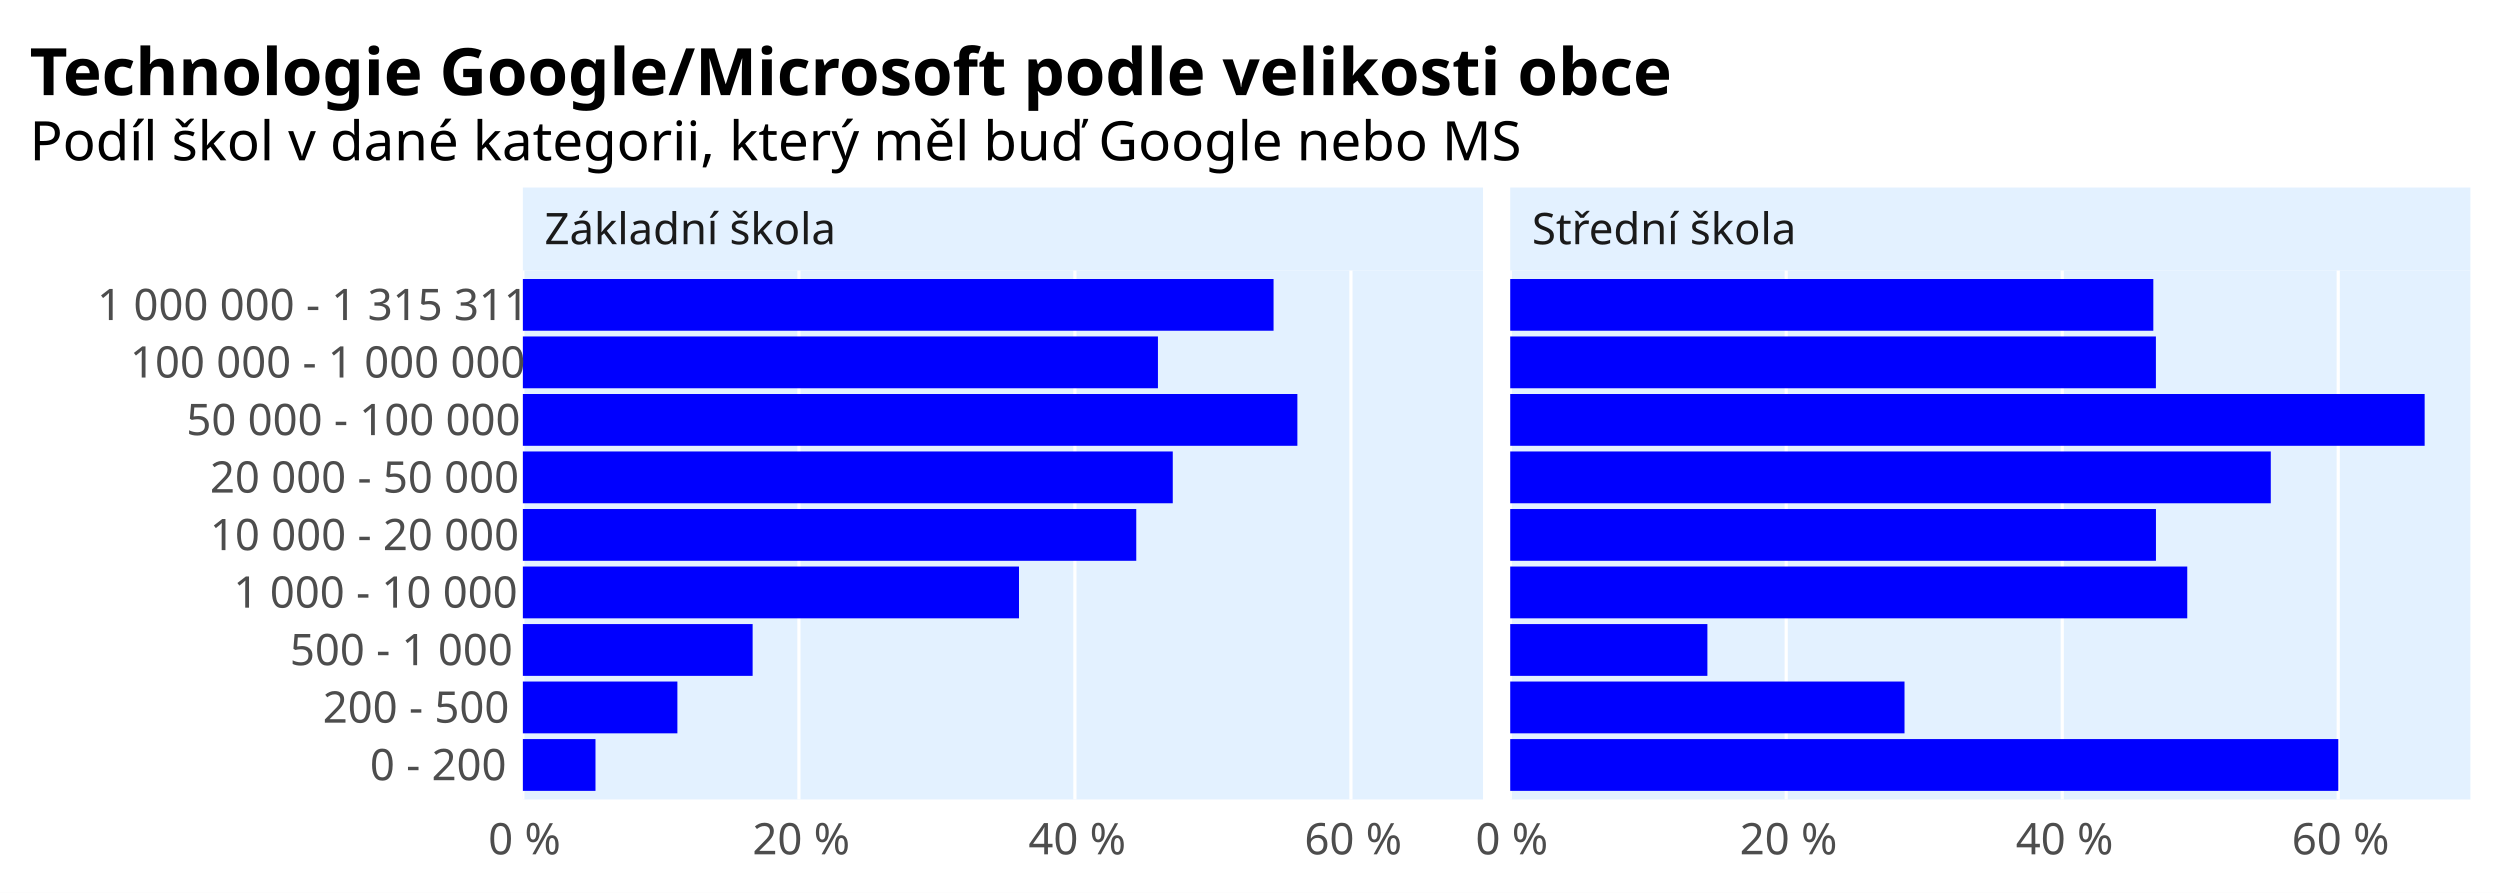
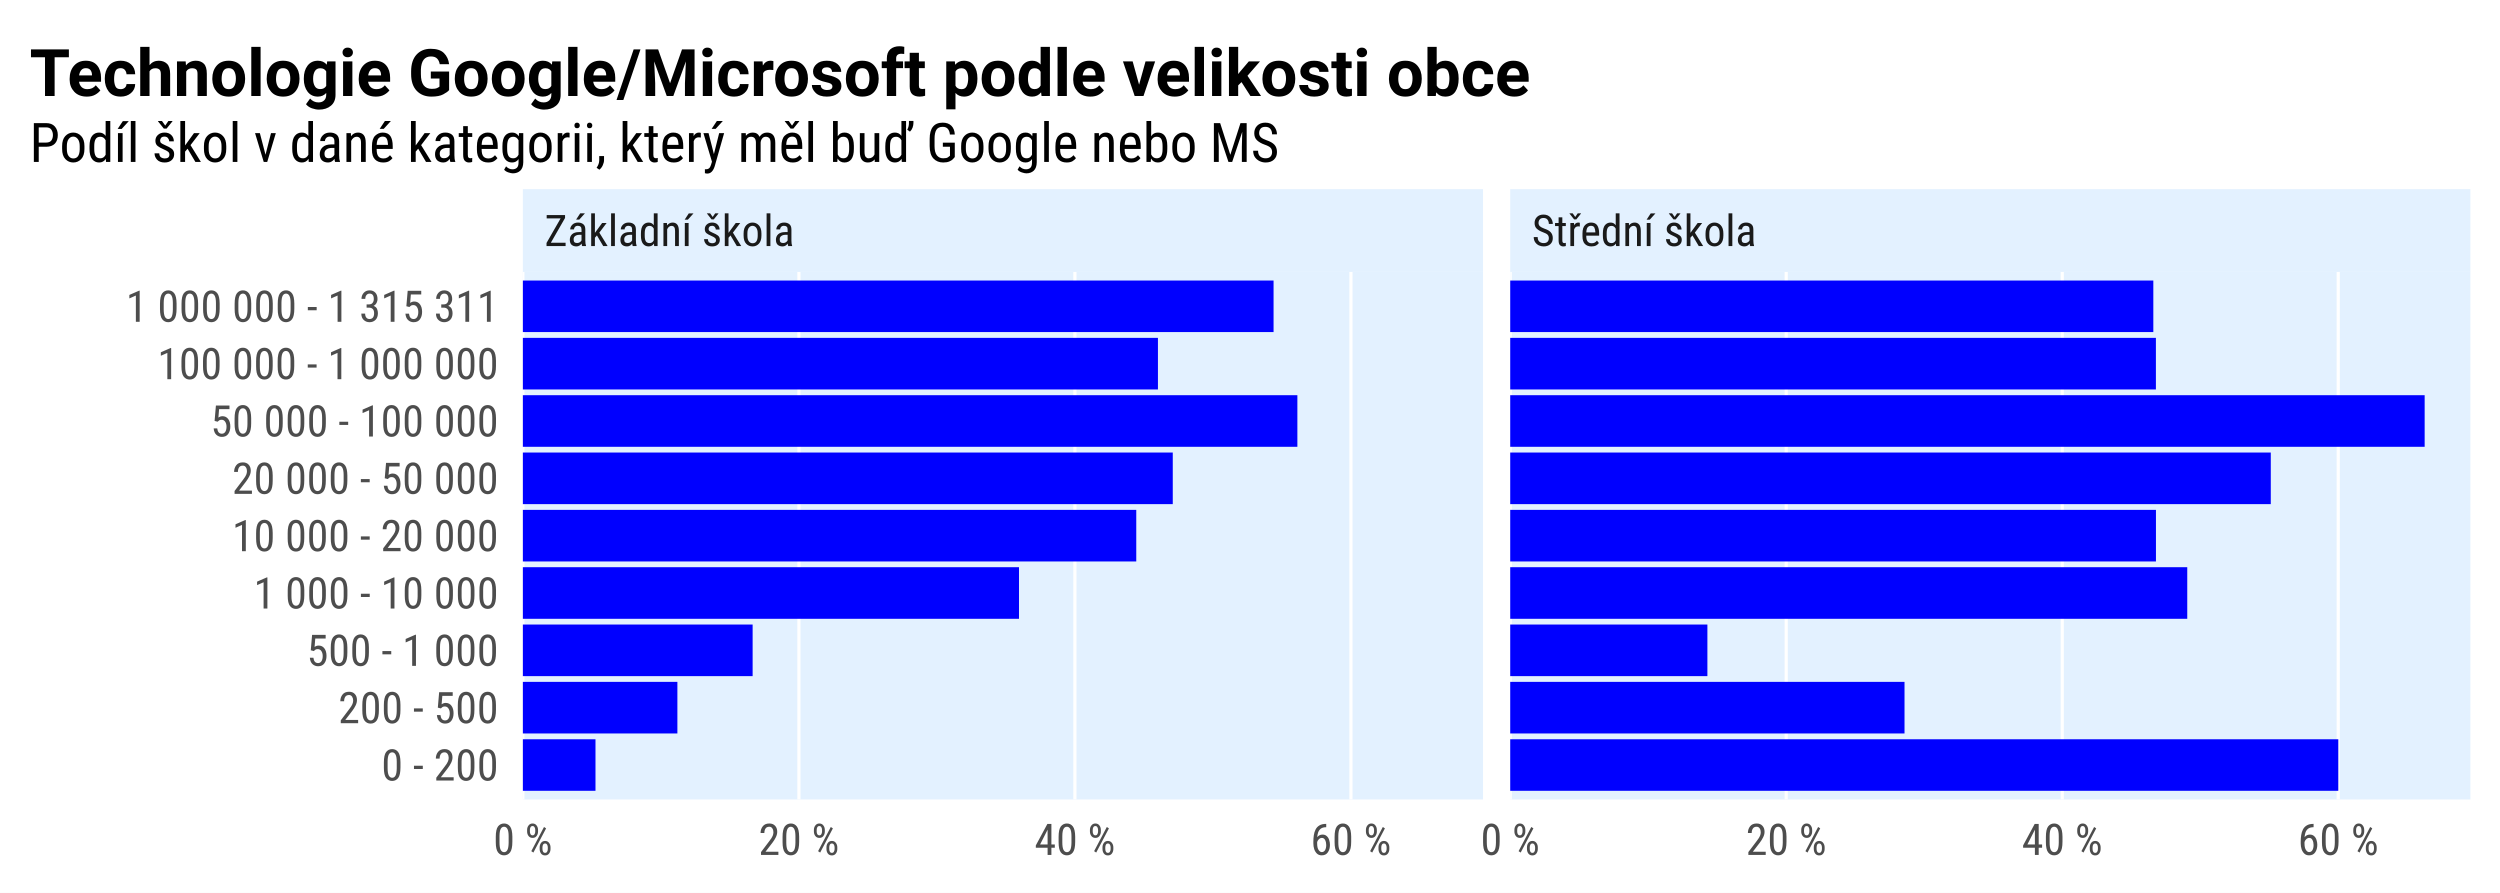
<svg xmlns="http://www.w3.org/2000/svg" viewBox="0 0 504.00 180.00">
  <defs>
    <style type="text/css">
    line, polyline, polygon, path, rect, circle {
      fill: none;
      stroke: #000000;
      stroke-linecap: round;
      stroke-linejoin: round;
      stroke-miterlimit: 10.00;
    }
  </style>
  </defs>
  <rect width="100%" height="100%" style="stroke: none; fill: #FFFFFF;" />
  <defs>
-     <clipPath id="cpMTA1LjQxfDI5OC45OHwxNjEuMTd8NTQuNTA=">
-       <rect x="105.41" y="54.50" width="193.57" height="106.67" />
+     <clipPath id="cpMTA1LjQxfDI5OC45OHwxNjEuMTd8NTQuODE=">
+       <rect x="105.41" y="54.81" width="193.57" height="106.36" />
    </clipPath>
  </defs>
-   <rect x="105.41" y="54.50" width="193.57" height="106.67" style="stroke-width: 1.07; stroke: none; fill: #E3F1FF;" clip-path="url(#cpMTA1LjQxfDI5OC45OHwxNjEuMTd8NTQuNTA=)" />
-   <polyline points="105.41,161.17 105.41,54.50 " style="stroke-width: 0.64; stroke: #FFFFFF; stroke-linecap: butt;" clip-path="url(#cpMTA1LjQxfDI5OC45OHwxNjEuMTd8NTQuNTA=)" />
-   <polyline points="161.06,161.17 161.06,54.50 " style="stroke-width: 0.64; stroke: #FFFFFF; stroke-linecap: butt;" clip-path="url(#cpMTA1LjQxfDI5OC45OHwxNjEuMTd8NTQuNTA=)" />
-   <polyline points="216.70,161.17 216.70,54.50 " style="stroke-width: 0.64; stroke: #FFFFFF; stroke-linecap: butt;" clip-path="url(#cpMTA1LjQxfDI5OC45OHwxNjEuMTd8NTQuNTA=)" />
-   <polyline points="272.35,161.17 272.35,54.50 " style="stroke-width: 0.64; stroke: #FFFFFF; stroke-linecap: butt;" clip-path="url(#cpMTA1LjQxfDI5OC45OHwxNjEuMTd8NTQuNTA=)" />
-   <rect x="105.41" y="149.00" width="14.64" height="10.44" style="stroke-width: 1.07; stroke: none; stroke-linecap: square; stroke-linejoin: miter; fill: #0000FF;" clip-path="url(#cpMTA1LjQxfDI5OC45OHwxNjEuMTd8NTQuNTA=)" />
-   <rect x="105.41" y="137.40" width="31.15" height="10.44" style="stroke-width: 1.07; stroke: none; stroke-linecap: square; stroke-linejoin: miter; fill: #0000FF;" clip-path="url(#cpMTA1LjQxfDI5OC45OHwxNjEuMTd8NTQuNTA=)" />
-   <rect x="105.41" y="125.81" width="46.32" height="10.44" style="stroke-width: 1.07; stroke: none; stroke-linecap: square; stroke-linejoin: miter; fill: #0000FF;" clip-path="url(#cpMTA1LjQxfDI5OC45OHwxNjEuMTd8NTQuNTA=)" />
-   <rect x="105.41" y="114.21" width="100.02" height="10.44" style="stroke-width: 1.07; stroke: none; stroke-linecap: square; stroke-linejoin: miter; fill: #0000FF;" clip-path="url(#cpMTA1LjQxfDI5OC45OHwxNjEuMTd8NTQuNTA=)" />
-   <rect x="105.41" y="102.62" width="123.66" height="10.44" style="stroke-width: 1.07; stroke: none; stroke-linecap: square; stroke-linejoin: miter; fill: #0000FF;" clip-path="url(#cpMTA1LjQxfDI5OC45OHwxNjEuMTd8NTQuNTA=)" />
-   <rect x="105.41" y="91.02" width="131.02" height="10.44" style="stroke-width: 1.07; stroke: none; stroke-linecap: square; stroke-linejoin: miter; fill: #0000FF;" clip-path="url(#cpMTA1LjQxfDI5OC45OHwxNjEuMTd8NTQuNTA=)" />
-   <rect x="105.41" y="79.43" width="156.14" height="10.44" style="stroke-width: 1.07; stroke: none; stroke-linecap: square; stroke-linejoin: miter; fill: #0000FF;" clip-path="url(#cpMTA1LjQxfDI5OC45OHwxNjEuMTd8NTQuNTA=)" />
-   <rect x="105.41" y="67.83" width="128.03" height="10.44" style="stroke-width: 1.07; stroke: none; stroke-linecap: square; stroke-linejoin: miter; fill: #0000FF;" clip-path="url(#cpMTA1LjQxfDI5OC45OHwxNjEuMTd8NTQuNTA=)" />
-   <rect x="105.41" y="56.24" width="151.34" height="10.44" style="stroke-width: 1.07; stroke: none; stroke-linecap: square; stroke-linejoin: miter; fill: #0000FF;" clip-path="url(#cpMTA1LjQxfDI5OC45OHwxNjEuMTd8NTQuNTA=)" />
+   <rect x="105.41" y="54.81" width="193.57" height="106.36" style="stroke-width: 1.07; stroke: none; fill: #E3F1FF;" clip-path="url(#cpMTA1LjQxfDI5OC45OHwxNjEuMTd8NTQuODE=)" />
+   <polyline points="105.41,161.17 105.41,54.81 " style="stroke-width: 0.64; stroke: #FFFFFF; stroke-linecap: butt;" clip-path="url(#cpMTA1LjQxfDI5OC45OHwxNjEuMTd8NTQuODE=)" />
+   <polyline points="161.06,161.17 161.06,54.81 " style="stroke-width: 0.64; stroke: #FFFFFF; stroke-linecap: butt;" clip-path="url(#cpMTA1LjQxfDI5OC45OHwxNjEuMTd8NTQuODE=)" />
+   <polyline points="216.70,161.17 216.70,54.81 " style="stroke-width: 0.64; stroke: #FFFFFF; stroke-linecap: butt;" clip-path="url(#cpMTA1LjQxfDI5OC45OHwxNjEuMTd8NTQuODE=)" />
+   <polyline points="272.35,161.17 272.35,54.81 " style="stroke-width: 0.64; stroke: #FFFFFF; stroke-linecap: butt;" clip-path="url(#cpMTA1LjQxfDI5OC45OHwxNjEuMTd8NTQuODE=)" />
+   <rect x="105.41" y="149.03" width="14.64" height="10.40" style="stroke-width: 1.07; stroke: none; stroke-linecap: square; stroke-linejoin: miter; fill: #0000FF;" clip-path="url(#cpMTA1LjQxfDI5OC45OHwxNjEuMTd8NTQuODE=)" />
+   <rect x="105.41" y="137.47" width="31.15" height="10.40" style="stroke-width: 1.07; stroke: none; stroke-linecap: square; stroke-linejoin: miter; fill: #0000FF;" clip-path="url(#cpMTA1LjQxfDI5OC45OHwxNjEuMTd8NTQuODE=)" />
+   <rect x="105.41" y="125.91" width="46.32" height="10.40" style="stroke-width: 1.07; stroke: none; stroke-linecap: square; stroke-linejoin: miter; fill: #0000FF;" clip-path="url(#cpMTA1LjQxfDI5OC45OHwxNjEuMTd8NTQuODE=)" />
+   <rect x="105.41" y="114.35" width="100.02" height="10.40" style="stroke-width: 1.07; stroke: none; stroke-linecap: square; stroke-linejoin: miter; fill: #0000FF;" clip-path="url(#cpMTA1LjQxfDI5OC45OHwxNjEuMTd8NTQuODE=)" />
+   <rect x="105.41" y="102.79" width="123.66" height="10.40" style="stroke-width: 1.07; stroke: none; stroke-linecap: square; stroke-linejoin: miter; fill: #0000FF;" clip-path="url(#cpMTA1LjQxfDI5OC45OHwxNjEuMTd8NTQuODE=)" />
+   <rect x="105.41" y="91.23" width="131.02" height="10.40" style="stroke-width: 1.07; stroke: none; stroke-linecap: square; stroke-linejoin: miter; fill: #0000FF;" clip-path="url(#cpMTA1LjQxfDI5OC45OHwxNjEuMTd8NTQuODE=)" />
+   <rect x="105.41" y="79.67" width="156.14" height="10.40" style="stroke-width: 1.07; stroke: none; stroke-linecap: square; stroke-linejoin: miter; fill: #0000FF;" clip-path="url(#cpMTA1LjQxfDI5OC45OHwxNjEuMTd8NTQuODE=)" />
+   <rect x="105.41" y="68.11" width="128.03" height="10.40" style="stroke-width: 1.07; stroke: none; stroke-linecap: square; stroke-linejoin: miter; fill: #0000FF;" clip-path="url(#cpMTA1LjQxfDI5OC45OHwxNjEuMTd8NTQuODE=)" />
+   <rect x="105.41" y="56.55" width="151.34" height="10.40" style="stroke-width: 1.07; stroke: none; stroke-linecap: square; stroke-linejoin: miter; fill: #0000FF;" clip-path="url(#cpMTA1LjQxfDI5OC45OHwxNjEuMTd8NTQuODE=)" />
  <defs>
    <clipPath id="cpMC4wMHw1MDQuMDB8MTgwLjAwfDAuMDA=">
      <rect x="0.00" y="0.00" width="504.00" height="180.00" />
    </clipPath>
  </defs>
  <defs>
-     <clipPath id="cpMzA0LjQ2fDQ5OC4wMnwxNjEuMTd8NTQuNTA=">
-       <rect x="304.46" y="54.50" width="193.57" height="106.67" />
+     <clipPath id="cpMzA0LjQ2fDQ5OC4wMnwxNjEuMTd8NTQuODE=">
+       <rect x="304.46" y="54.81" width="193.57" height="106.36" />
    </clipPath>
  </defs>
-   <rect x="304.46" y="54.50" width="193.57" height="106.67" style="stroke-width: 1.07; stroke: none; fill: #E3F1FF;" clip-path="url(#cpMzA0LjQ2fDQ5OC4wMnwxNjEuMTd8NTQuNTA=)" />
-   <polyline points="304.46,161.17 304.46,54.50 " style="stroke-width: 0.64; stroke: #FFFFFF; stroke-linecap: butt;" clip-path="url(#cpMzA0LjQ2fDQ5OC4wMnwxNjEuMTd8NTQuNTA=)" />
-   <polyline points="360.10,161.17 360.10,54.50 " style="stroke-width: 0.64; stroke: #FFFFFF; stroke-linecap: butt;" clip-path="url(#cpMzA0LjQ2fDQ5OC4wMnwxNjEuMTd8NTQuNTA=)" />
-   <polyline points="415.75,161.17 415.75,54.50 " style="stroke-width: 0.64; stroke: #FFFFFF; stroke-linecap: butt;" clip-path="url(#cpMzA0LjQ2fDQ5OC4wMnwxNjEuMTd8NTQuNTA=)" />
-   <polyline points="471.39,161.17 471.39,54.50 " style="stroke-width: 0.64; stroke: #FFFFFF; stroke-linecap: butt;" clip-path="url(#cpMzA0LjQ2fDQ5OC4wMnwxNjEuMTd8NTQuNTA=)" />
-   <rect x="304.46" y="149.00" width="166.94" height="10.44" style="stroke-width: 1.07; stroke: none; stroke-linecap: square; stroke-linejoin: miter; fill: #0000FF;" clip-path="url(#cpMzA0LjQ2fDQ5OC4wMnwxNjEuMTd8NTQuNTA=)" />
-   <rect x="304.46" y="137.40" width="79.49" height="10.44" style="stroke-width: 1.07; stroke: none; stroke-linecap: square; stroke-linejoin: miter; fill: #0000FF;" clip-path="url(#cpMzA0LjQ2fDQ5OC4wMnwxNjEuMTd8NTQuNTA=)" />
-   <rect x="304.46" y="125.81" width="39.75" height="10.44" style="stroke-width: 1.07; stroke: none; stroke-linecap: square; stroke-linejoin: miter; fill: #0000FF;" clip-path="url(#cpMzA0LjQ2fDQ5OC4wMnwxNjEuMTd8NTQuNTA=)" />
-   <rect x="304.46" y="114.21" width="136.49" height="10.44" style="stroke-width: 1.07; stroke: none; stroke-linecap: square; stroke-linejoin: miter; fill: #0000FF;" clip-path="url(#cpMzA0LjQ2fDQ5OC4wMnwxNjEuMTd8NTQuNTA=)" />
-   <rect x="304.46" y="102.62" width="130.18" height="10.44" style="stroke-width: 1.07; stroke: none; stroke-linecap: square; stroke-linejoin: miter; fill: #0000FF;" clip-path="url(#cpMzA0LjQ2fDQ5OC4wMnwxNjEuMTd8NTQuNTA=)" />
-   <rect x="304.46" y="91.02" width="153.33" height="10.44" style="stroke-width: 1.07; stroke: none; stroke-linecap: square; stroke-linejoin: miter; fill: #0000FF;" clip-path="url(#cpMzA0LjQ2fDQ5OC4wMnwxNjEuMTd8NTQuNTA=)" />
-   <rect x="304.46" y="79.43" width="184.35" height="10.44" style="stroke-width: 1.07; stroke: none; stroke-linecap: square; stroke-linejoin: miter; fill: #0000FF;" clip-path="url(#cpMzA0LjQ2fDQ5OC4wMnwxNjEuMTd8NTQuNTA=)" />
-   <rect x="304.46" y="67.83" width="130.17" height="10.44" style="stroke-width: 1.07; stroke: none; stroke-linecap: square; stroke-linejoin: miter; fill: #0000FF;" clip-path="url(#cpMzA0LjQ2fDQ5OC4wMnwxNjEuMTd8NTQuNTA=)" />
-   <rect x="304.46" y="56.24" width="129.65" height="10.44" style="stroke-width: 1.07; stroke: none; stroke-linecap: square; stroke-linejoin: miter; fill: #0000FF;" clip-path="url(#cpMzA0LjQ2fDQ5OC4wMnwxNjEuMTd8NTQuNTA=)" />
+   <rect x="304.46" y="54.81" width="193.57" height="106.36" style="stroke-width: 1.07; stroke: none; fill: #E3F1FF;" clip-path="url(#cpMzA0LjQ2fDQ5OC4wMnwxNjEuMTd8NTQuODE=)" />
+   <polyline points="304.46,161.17 304.46,54.81 " style="stroke-width: 0.64; stroke: #FFFFFF; stroke-linecap: butt;" clip-path="url(#cpMzA0LjQ2fDQ5OC4wMnwxNjEuMTd8NTQuODE=)" />
+   <polyline points="360.10,161.17 360.10,54.81 " style="stroke-width: 0.64; stroke: #FFFFFF; stroke-linecap: butt;" clip-path="url(#cpMzA0LjQ2fDQ5OC4wMnwxNjEuMTd8NTQuODE=)" />
+   <polyline points="415.75,161.17 415.75,54.81 " style="stroke-width: 0.64; stroke: #FFFFFF; stroke-linecap: butt;" clip-path="url(#cpMzA0LjQ2fDQ5OC4wMnwxNjEuMTd8NTQuODE=)" />
+   <polyline points="471.39,161.17 471.39,54.81 " style="stroke-width: 0.64; stroke: #FFFFFF; stroke-linecap: butt;" clip-path="url(#cpMzA0LjQ2fDQ5OC4wMnwxNjEuMTd8NTQuODE=)" />
+   <rect x="304.46" y="149.03" width="166.94" height="10.40" style="stroke-width: 1.07; stroke: none; stroke-linecap: square; stroke-linejoin: miter; fill: #0000FF;" clip-path="url(#cpMzA0LjQ2fDQ5OC4wMnwxNjEuMTd8NTQuODE=)" />
+   <rect x="304.46" y="137.47" width="79.49" height="10.40" style="stroke-width: 1.07; stroke: none; stroke-linecap: square; stroke-linejoin: miter; fill: #0000FF;" clip-path="url(#cpMzA0LjQ2fDQ5OC4wMnwxNjEuMTd8NTQuODE=)" />
+   <rect x="304.46" y="125.91" width="39.75" height="10.40" style="stroke-width: 1.07; stroke: none; stroke-linecap: square; stroke-linejoin: miter; fill: #0000FF;" clip-path="url(#cpMzA0LjQ2fDQ5OC4wMnwxNjEuMTd8NTQuODE=)" />
+   <rect x="304.46" y="114.35" width="136.49" height="10.40" style="stroke-width: 1.07; stroke: none; stroke-linecap: square; stroke-linejoin: miter; fill: #0000FF;" clip-path="url(#cpMzA0LjQ2fDQ5OC4wMnwxNjEuMTd8NTQuODE=)" />
+   <rect x="304.46" y="102.79" width="130.18" height="10.40" style="stroke-width: 1.07; stroke: none; stroke-linecap: square; stroke-linejoin: miter; fill: #0000FF;" clip-path="url(#cpMzA0LjQ2fDQ5OC4wMnwxNjEuMTd8NTQuODE=)" />
+   <rect x="304.46" y="91.23" width="153.33" height="10.40" style="stroke-width: 1.07; stroke: none; stroke-linecap: square; stroke-linejoin: miter; fill: #0000FF;" clip-path="url(#cpMzA0LjQ2fDQ5OC4wMnwxNjEuMTd8NTQuODE=)" />
+   <rect x="304.46" y="79.67" width="184.35" height="10.40" style="stroke-width: 1.07; stroke: none; stroke-linecap: square; stroke-linejoin: miter; fill: #0000FF;" clip-path="url(#cpMzA0LjQ2fDQ5OC4wMnwxNjEuMTd8NTQuODE=)" />
+   <rect x="304.46" y="68.11" width="130.17" height="10.40" style="stroke-width: 1.07; stroke: none; stroke-linecap: square; stroke-linejoin: miter; fill: #0000FF;" clip-path="url(#cpMzA0LjQ2fDQ5OC4wMnwxNjEuMTd8NTQuODE=)" />
+   <rect x="304.46" y="56.55" width="129.65" height="10.40" style="stroke-width: 1.07; stroke: none; stroke-linecap: square; stroke-linejoin: miter; fill: #0000FF;" clip-path="url(#cpMzA0LjQ2fDQ5OC4wMnwxNjEuMTd8NTQuODE=)" />
  <defs>
    <clipPath id="cpMC4wMHw1MDQuMDB8MTgwLjAwfDAuMDA=">
      <rect x="0.00" y="0.00" width="504.00" height="180.00" />
    </clipPath>
  </defs>
  <defs>
-     <clipPath id="cpMTA1LjQxfDI5OC45OHw1NC41MHwzNy44MQ==">
-       <rect x="105.41" y="37.81" width="193.57" height="16.69" />
+     <clipPath id="cpMTA1LjQxfDI5OC45OHw1NC44MXwzOC4xMw==">
+       <rect x="105.41" y="38.13" width="193.57" height="16.69" />
    </clipPath>
  </defs>
-   <rect x="105.41" y="37.81" width="193.57" height="16.69" style="stroke-width: 1.07; stroke: none; fill: #E3F1FF;" clip-path="url(#cpMTA1LjQxfDI5OC45OHw1NC41MHwzNy44MQ==)" />
-   <g clip-path="url(#cpMTA1LjQxfDI5OC45OHw1NC41MHwzNy44MQ==)">
-     <text x="109.79" y="49.23" style="font-size: 8.80px; fill: #1A1A1A; font-family: IBM Plex Sans Condensed;" textLength="51.40px" lengthAdjust="spacingAndGlyphs">Základní škola</text>
+   <rect x="105.41" y="38.13" width="193.57" height="16.69" style="stroke-width: 1.07; stroke: none; fill: #E3F1FF;" clip-path="url(#cpMTA1LjQxfDI5OC45OHw1NC44MXwzOC4xMw==)" />
+   <g clip-path="url(#cpMTA1LjQxfDI5OC45OHw1NC44MXwzOC4xMw==)">
+     <text x="109.79" y="49.60" style="font-size: 8.80px; fill: #1A1A1A; font-family: Roboto Condensed;" textLength="50.34px" lengthAdjust="spacingAndGlyphs">Základní škola</text>
  </g>
  <defs>
    <clipPath id="cpMC4wMHw1MDQuMDB8MTgwLjAwfDAuMDA=">
      <rect x="0.00" y="0.00" width="504.00" height="180.00" />
    </clipPath>
  </defs>
  <defs>
-     <clipPath id="cpMzA0LjQ2fDQ5OC4wMnw1NC41MHwzNy44MQ==">
-       <rect x="304.46" y="37.81" width="193.57" height="16.69" />
+     <clipPath id="cpMzA0LjQ2fDQ5OC4wMnw1NC44MXwzOC4xMw==">
+       <rect x="304.46" y="38.13" width="193.57" height="16.69" />
    </clipPath>
  </defs>
-   <rect x="304.46" y="37.81" width="193.57" height="16.69" style="stroke-width: 1.07; stroke: none; fill: #E3F1FF;" clip-path="url(#cpMzA0LjQ2fDQ5OC4wMnw1NC41MHwzNy44MQ==)" />
-   <g clip-path="url(#cpMzA0LjQ2fDQ5OC4wMnw1NC41MHwzNy44MQ==)">
-     <text x="308.84" y="49.23" style="font-size: 8.80px; fill: #1A1A1A; font-family: IBM Plex Sans Condensed;" textLength="46.61px" lengthAdjust="spacingAndGlyphs">Střední škola</text>
+   <rect x="304.46" y="38.13" width="193.57" height="16.69" style="stroke-width: 1.07; stroke: none; fill: #E3F1FF;" clip-path="url(#cpMzA0LjQ2fDQ5OC4wMnw1NC44MXwzOC4xMw==)" />
+   <g clip-path="url(#cpMzA0LjQ2fDQ5OC4wMnw1NC44MXwzOC4xMw==)">
+     <text x="308.84" y="49.60" style="font-size: 8.80px; fill: #1A1A1A; font-family: Roboto Condensed;" textLength="45.28px" lengthAdjust="spacingAndGlyphs">Střední škola</text>
  </g>
  <defs>
    <clipPath id="cpMC4wMHw1MDQuMDB8MTgwLjAwfDAuMDA=">
      <rect x="0.00" y="0.00" width="504.00" height="180.00" />
    </clipPath>
  </defs>
  <g clip-path="url(#cpMC4wMHw1MDQuMDB8MTgwLjAwfDAuMDA=)">
-     <text x="98.42" y="172.24" style="font-size: 8.80px; fill: #4D4D4D; font-family: IBM Plex Sans Condensed;" textLength="13.98px" lengthAdjust="spacingAndGlyphs">0 %</text>
+     <text x="99.45" y="172.36" style="font-size: 8.80px; fill: #4D4D4D; font-family: Roboto Condensed;" textLength="11.93px" lengthAdjust="spacingAndGlyphs">0 %</text>
  </g>
  <g clip-path="url(#cpMC4wMHw1MDQuMDB8MTgwLjAwfDAuMDA=)">
-     <text x="151.69" y="172.24" style="font-size: 8.80px; fill: #4D4D4D; font-family: IBM Plex Sans Condensed;" textLength="18.74px" lengthAdjust="spacingAndGlyphs">20 %</text>
+     <text x="152.92" y="172.36" style="font-size: 8.80px; fill: #4D4D4D; font-family: Roboto Condensed;" textLength="16.27px" lengthAdjust="spacingAndGlyphs">20 %</text>
  </g>
  <g clip-path="url(#cpMC4wMHw1MDQuMDB8MTgwLjAwfDAuMDA=)">
-     <text x="207.33" y="172.24" style="font-size: 8.80px; fill: #4D4D4D; font-family: IBM Plex Sans Condensed;" textLength="18.74px" lengthAdjust="spacingAndGlyphs">40 %</text>
+     <text x="208.57" y="172.36" style="font-size: 8.80px; fill: #4D4D4D; font-family: Roboto Condensed;" textLength="16.27px" lengthAdjust="spacingAndGlyphs">40 %</text>
  </g>
  <g clip-path="url(#cpMC4wMHw1MDQuMDB8MTgwLjAwfDAuMDA=)">
-     <text x="262.98" y="172.24" style="font-size: 8.80px; fill: #4D4D4D; font-family: IBM Plex Sans Condensed;" textLength="18.74px" lengthAdjust="spacingAndGlyphs">60 %</text>
+     <text x="264.21" y="172.36" style="font-size: 8.80px; fill: #4D4D4D; font-family: Roboto Condensed;" textLength="16.27px" lengthAdjust="spacingAndGlyphs">60 %</text>
  </g>
  <g clip-path="url(#cpMC4wMHw1MDQuMDB8MTgwLjAwfDAuMDA=)">
-     <text x="297.46" y="172.24" style="font-size: 8.80px; fill: #4D4D4D; font-family: IBM Plex Sans Condensed;" textLength="13.98px" lengthAdjust="spacingAndGlyphs">0 %</text>
+     <text x="298.49" y="172.36" style="font-size: 8.80px; fill: #4D4D4D; font-family: Roboto Condensed;" textLength="11.93px" lengthAdjust="spacingAndGlyphs">0 %</text>
  </g>
  <g clip-path="url(#cpMC4wMHw1MDQuMDB8MTgwLjAwfDAuMDA=)">
-     <text x="350.73" y="172.24" style="font-size: 8.80px; fill: #4D4D4D; font-family: IBM Plex Sans Condensed;" textLength="18.74px" lengthAdjust="spacingAndGlyphs">20 %</text>
+     <text x="351.97" y="172.36" style="font-size: 8.80px; fill: #4D4D4D; font-family: Roboto Condensed;" textLength="16.27px" lengthAdjust="spacingAndGlyphs">20 %</text>
  </g>
  <g clip-path="url(#cpMC4wMHw1MDQuMDB8MTgwLjAwfDAuMDA=)">
-     <text x="406.38" y="172.24" style="font-size: 8.80px; fill: #4D4D4D; font-family: IBM Plex Sans Condensed;" textLength="18.74px" lengthAdjust="spacingAndGlyphs">40 %</text>
+     <text x="407.61" y="172.36" style="font-size: 8.80px; fill: #4D4D4D; font-family: Roboto Condensed;" textLength="16.27px" lengthAdjust="spacingAndGlyphs">40 %</text>
  </g>
  <g clip-path="url(#cpMC4wMHw1MDQuMDB8MTgwLjAwfDAuMDA=)">
-     <text x="462.03" y="172.24" style="font-size: 8.80px; fill: #4D4D4D; font-family: IBM Plex Sans Condensed;" textLength="18.74px" lengthAdjust="spacingAndGlyphs">60 %</text>
+     <text x="463.26" y="172.36" style="font-size: 8.80px; fill: #4D4D4D; font-family: Roboto Condensed;" textLength="16.27px" lengthAdjust="spacingAndGlyphs">60 %</text>
  </g>
  <g clip-path="url(#cpMC4wMHw1MDQuMDB8MTgwLjAwfDAuMDA=)">
-     <text x="74.57" y="157.29" style="font-size: 8.80px; fill: #4D4D4D; font-family: IBM Plex Sans Condensed;" textLength="25.91px" lengthAdjust="spacingAndGlyphs">0 - 200</text>
+     <text x="76.89" y="157.36" style="font-size: 8.80px; fill: #4D4D4D; font-family: Roboto Condensed;" textLength="23.59px" lengthAdjust="spacingAndGlyphs">0 - 200</text>
  </g>
  <g clip-path="url(#cpMC4wMHw1MDQuMDB8MTgwLjAwfDAuMDA=)">
-     <text x="65.07" y="145.69" style="font-size: 8.80px; fill: #4D4D4D; font-family: IBM Plex Sans Condensed;" textLength="35.41px" lengthAdjust="spacingAndGlyphs">200 - 500</text>
+     <text x="68.20" y="145.80" style="font-size: 8.80px; fill: #4D4D4D; font-family: Roboto Condensed;" textLength="32.28px" lengthAdjust="spacingAndGlyphs">200 - 500</text>
  </g>
  <g clip-path="url(#cpMC4wMHw1MDQuMDB8MTgwLjAwfDAuMDA=)">
-     <text x="58.45" y="134.10" style="font-size: 8.80px; fill: #4D4D4D; font-family: IBM Plex Sans Condensed;" textLength="42.03px" lengthAdjust="spacingAndGlyphs">500 - 1 000</text>
+     <text x="61.84" y="134.24" style="font-size: 8.80px; fill: #4D4D4D; font-family: Roboto Condensed;" textLength="38.64px" lengthAdjust="spacingAndGlyphs">500 - 1 000</text>
  </g>
  <g clip-path="url(#cpMC4wMHw1MDQuMDB8MTgwLjAwfDAuMDA=)">
-     <text x="47.08" y="122.50" style="font-size: 8.80px; fill: #4D4D4D; font-family: IBM Plex Sans Condensed;" textLength="53.40px" lengthAdjust="spacingAndGlyphs">1 000 - 10 000</text>
+     <text x="51.14" y="122.68" style="font-size: 8.80px; fill: #4D4D4D; font-family: Roboto Condensed;" textLength="49.34px" lengthAdjust="spacingAndGlyphs">1 000 - 10 000</text>
  </g>
  <g clip-path="url(#cpMC4wMHw1MDQuMDB8MTgwLjAwfDAuMDA=)">
-     <text x="42.33" y="110.91" style="font-size: 8.80px; fill: #4D4D4D; font-family: IBM Plex Sans Condensed;" textLength="58.15px" lengthAdjust="spacingAndGlyphs">10 000 - 20 000</text>
+     <text x="46.79" y="111.12" style="font-size: 8.80px; fill: #4D4D4D; font-family: Roboto Condensed;" textLength="53.69px" lengthAdjust="spacingAndGlyphs">10 000 - 20 000</text>
  </g>
  <g clip-path="url(#cpMC4wMHw1MDQuMDB8MTgwLjAwfDAuMDA=)">
-     <text x="42.33" y="99.31" style="font-size: 8.80px; fill: #4D4D4D; font-family: IBM Plex Sans Condensed;" textLength="58.15px" lengthAdjust="spacingAndGlyphs">20 000 - 50 000</text>
+     <text x="46.79" y="99.56" style="font-size: 8.80px; fill: #4D4D4D; font-family: Roboto Condensed;" textLength="53.69px" lengthAdjust="spacingAndGlyphs">20 000 - 50 000</text>
  </g>
  <g clip-path="url(#cpMC4wMHw1MDQuMDB8MTgwLjAwfDAuMDA=)">
-     <text x="37.58" y="87.72" style="font-size: 8.80px; fill: #4D4D4D; font-family: IBM Plex Sans Condensed;" textLength="62.90px" lengthAdjust="spacingAndGlyphs">50 000 - 100 000</text>
+     <text x="42.45" y="88.00" style="font-size: 8.80px; fill: #4D4D4D; font-family: Roboto Condensed;" textLength="58.03px" lengthAdjust="spacingAndGlyphs">50 000 - 100 000</text>
  </g>
  <g clip-path="url(#cpMC4wMHw1MDQuMDB8MTgwLjAwfDAuMDA=)">
-     <text x="26.21" y="76.12" style="font-size: 8.80px; fill: #4D4D4D; font-family: IBM Plex Sans Condensed;" textLength="74.27px" lengthAdjust="spacingAndGlyphs">100 000 - 1 000 000</text>
+     <text x="31.74" y="76.44" style="font-size: 8.80px; fill: #4D4D4D; font-family: Roboto Condensed;" textLength="68.73px" lengthAdjust="spacingAndGlyphs">100 000 - 1 000 000</text>
  </g>
  <g clip-path="url(#cpMC4wMHw1MDQuMDB8MTgwLjAwfDAuMDA=)">
-     <text x="19.59" y="64.53" style="font-size: 8.80px; fill: #4D4D4D; font-family: IBM Plex Sans Condensed;" textLength="80.89px" lengthAdjust="spacingAndGlyphs">1 000 000 - 1 315 311</text>
+     <text x="25.39" y="64.88" style="font-size: 8.80px; fill: #4D4D4D; font-family: Roboto Condensed;" textLength="75.09px" lengthAdjust="spacingAndGlyphs">1 000 000 - 1 315 311</text>
  </g>
  <g clip-path="url(#cpMC4wMHw1MDQuMDB8MTgwLjAwfDAuMDA=)">
-     <text x="5.98" y="32.33" style="font-size: 11.00px; font-family: IBM Plex Sans Condensed;" textLength="257.36px" lengthAdjust="spacingAndGlyphs">Podíl škol v dané kategorii, který měl buď Google nebo MS</text>
+     <text x="5.98" y="32.65" style="font-size: 11.00px; font-family: Roboto Condensed;" textLength="251.69px" lengthAdjust="spacingAndGlyphs">Podíl škol v dané kategorii, který měl buď Google nebo MS</text>
  </g>
  <g clip-path="url(#cpMC4wMHw1MDQuMDB8MTgwLjAwfDAuMDA=)">
-     <text x="5.98" y="19.18" style="font-size: 13.20px; font-weight: bold; font-family: IBM Plex Sans;" textLength="312.25px" lengthAdjust="spacingAndGlyphs">Technologie Google/Microsoft podle velikosti obce</text>
+     <text x="5.98" y="19.35" style="font-size: 13.20px; font-weight: bold; font-family: Roboto;" textLength="303.34px" lengthAdjust="spacingAndGlyphs">Technologie Google/Microsoft podle velikosti obce</text>
  </g>
</svg>
